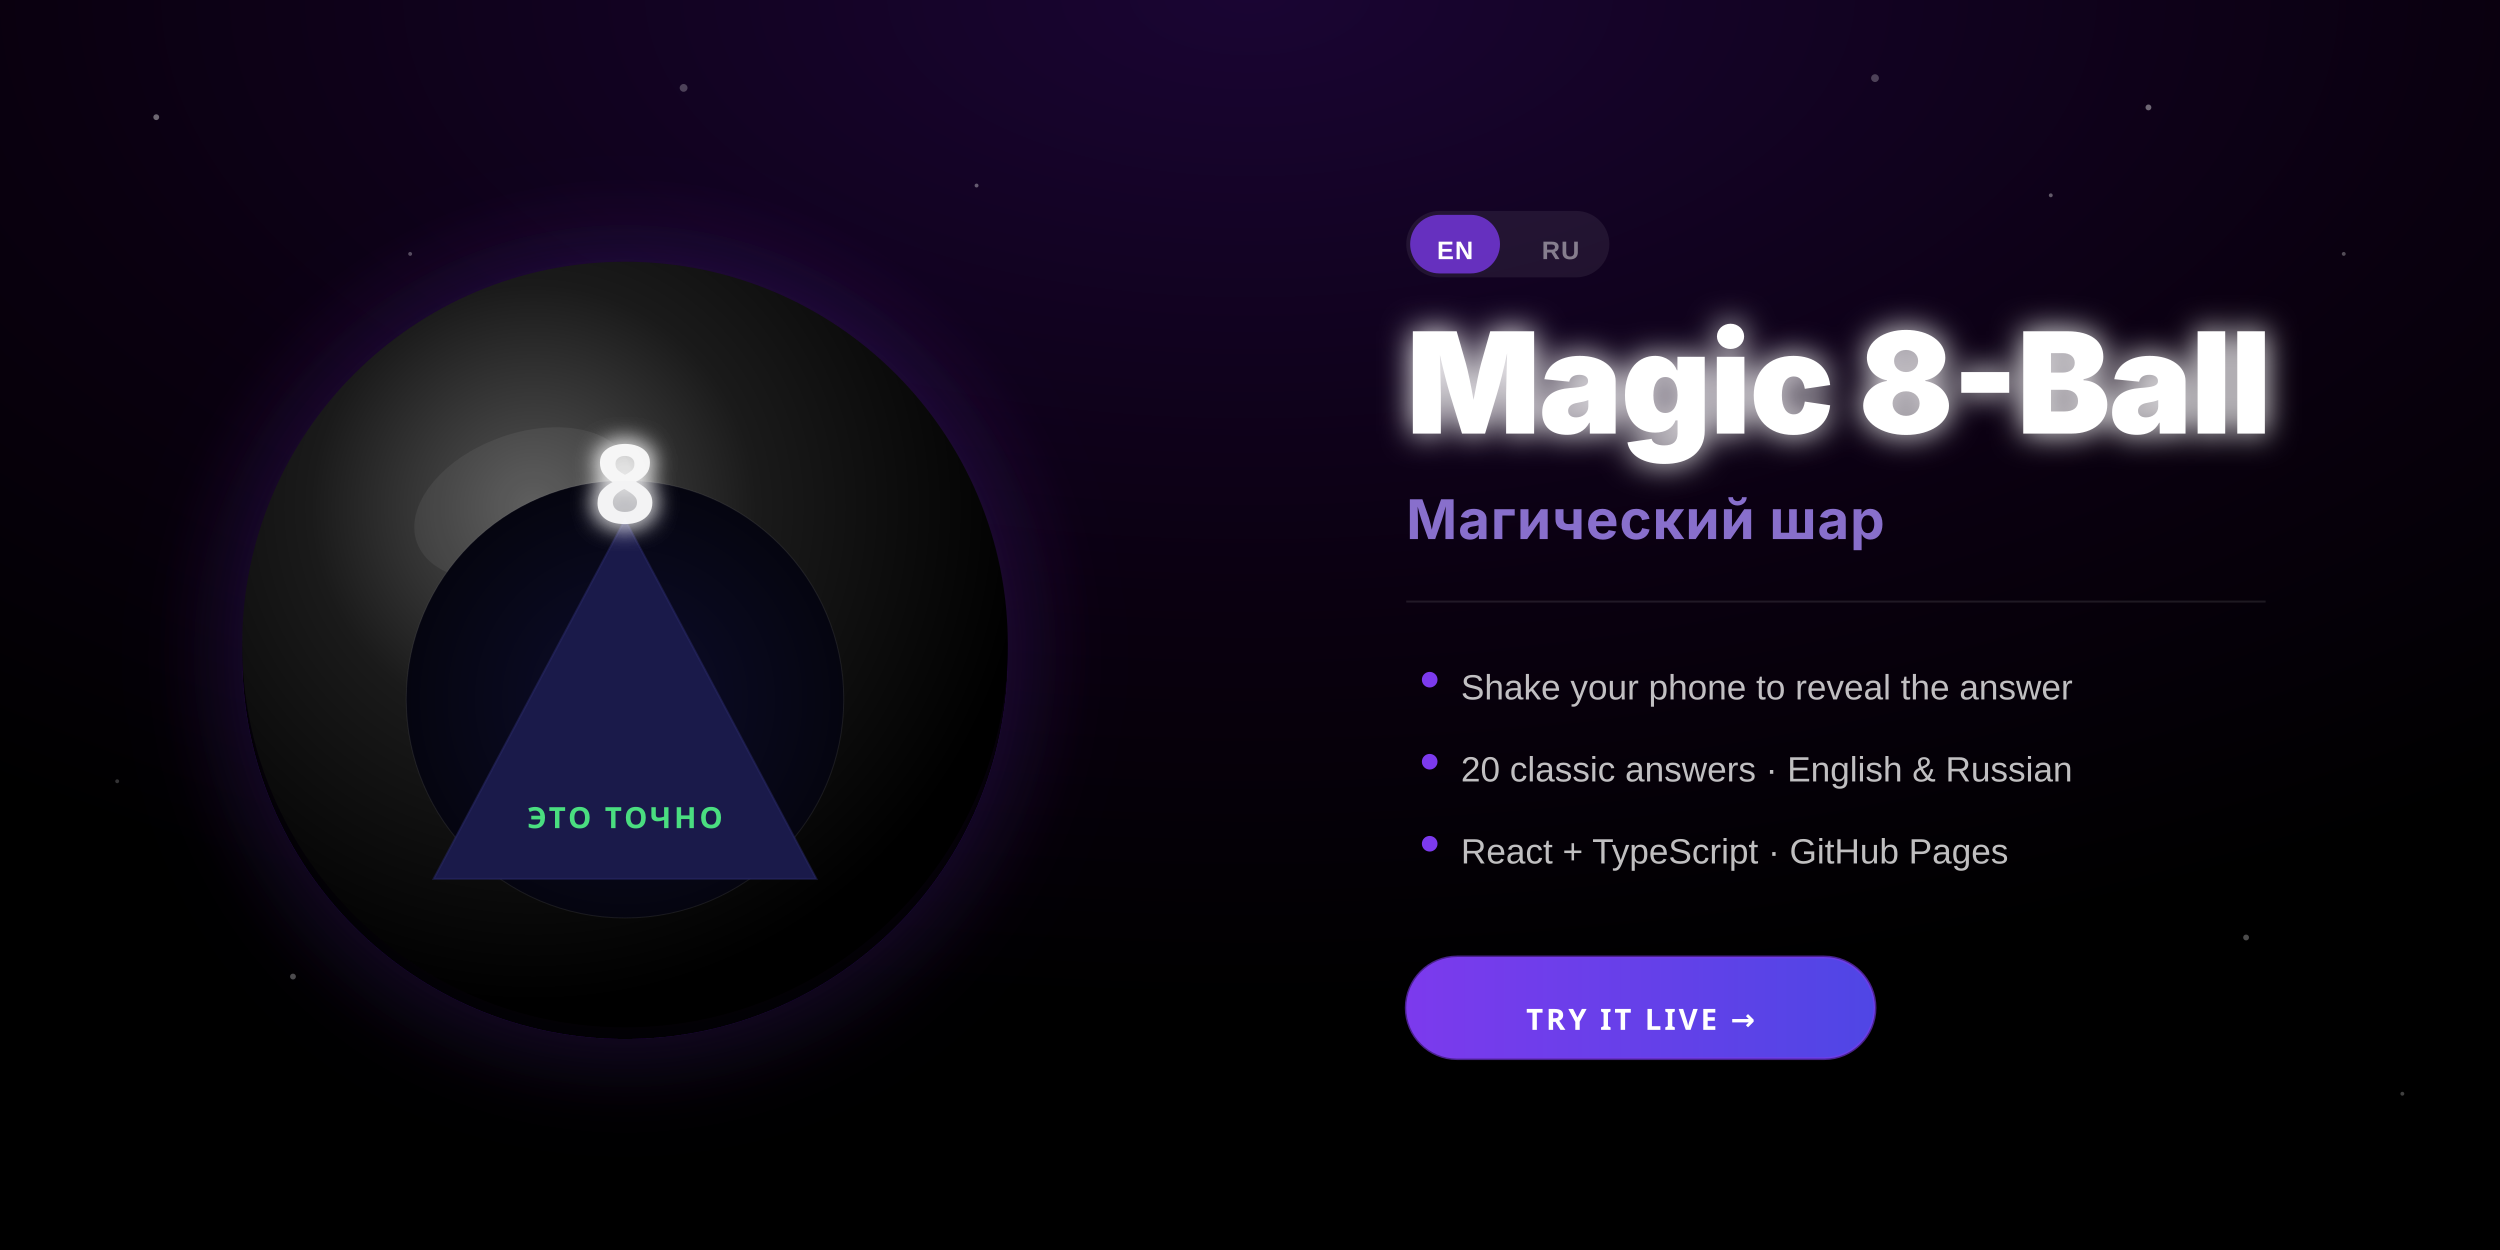
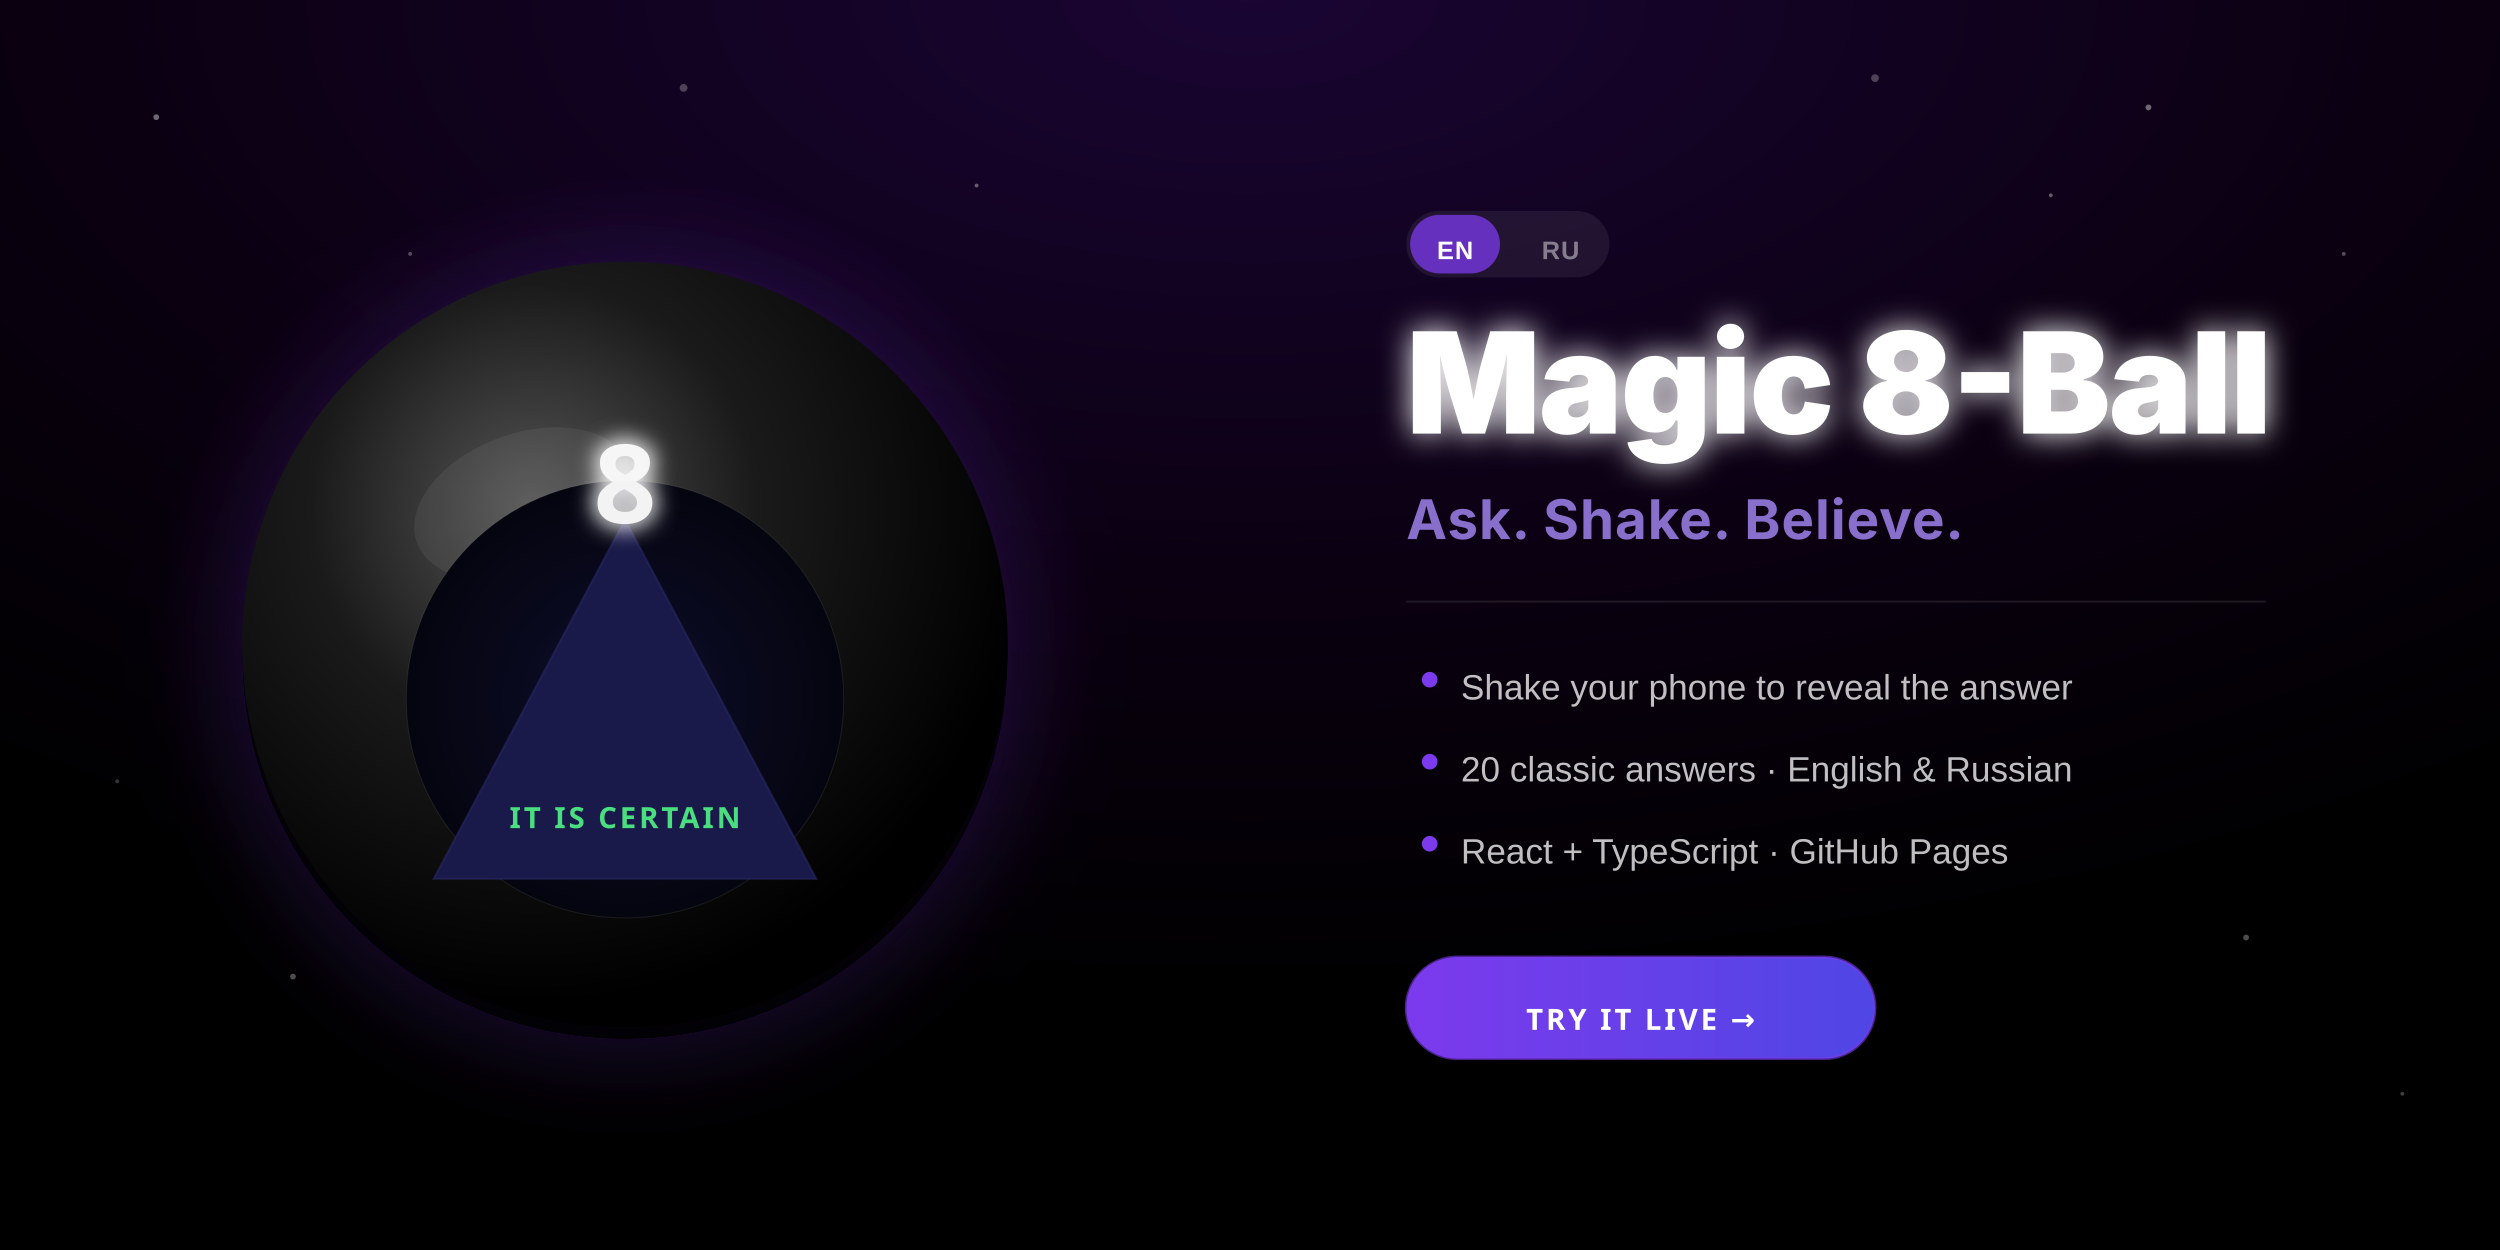
<svg xmlns="http://www.w3.org/2000/svg" viewBox="0 0 1280 640" width="1280" height="640">
  <defs>
    <radialGradient id="bg" cx="50%" cy="0%" r="80%">
      <stop offset="0%" stop-color="#1a0533" />
      <stop offset="60%" stop-color="#0a0010" />
      <stop offset="100%" stop-color="#000000" />
    </radialGradient>
    <radialGradient id="ball" cx="38%" cy="32%" r="65%">
      <stop offset="0%" stop-color="#555555" />
      <stop offset="45%" stop-color="#1a1a1a" />
      <stop offset="100%" stop-color="#000000" />
    </radialGradient>
    <radialGradient id="ballGlow" cx="50%" cy="50%" r="50%">
      <stop offset="0%" stop-color="#7c3aed" stop-opacity="0.25" />
      <stop offset="100%" stop-color="#7c3aed" stop-opacity="0" />
    </radialGradient>
    <radialGradient id="win" cx="50%" cy="50%" r="50%">
      <stop offset="0%" stop-color="#0d0d2b" />
      <stop offset="100%" stop-color="#050510" />
    </radialGradient>
    <filter id="titleGlow" x="-20%" y="-40%" width="140%" height="180%">
      <feGaussianBlur stdDeviation="8" result="blur" />
      <feMerge>
        <feMergeNode in="blur" />
        <feMergeNode in="SourceGraphic" />
      </feMerge>
    </filter>
    <filter id="eightGlow" x="-50%" y="-50%" width="200%" height="200%">
      <feGaussianBlur stdDeviation="6" result="blur" />
      <feMerge>
        <feMergeNode in="blur" />
        <feMergeNode in="blur" />
        <feMergeNode in="SourceGraphic" />
      </feMerge>
    </filter>
    <filter id="ballShadow" x="-30%" y="-30%" width="160%" height="160%">
      <feDropShadow dx="0" dy="0" stdDeviation="28" flood-color="#7c3aed" flood-opacity="0.35" />
    </filter>
  </defs>
  <rect width="1280" height="640" fill="url(#bg)" />
  <circle cx="80" cy="60" r="1.5" fill="white" opacity="0.4" />
  <circle cx="210" cy="130" r="1" fill="white" opacity="0.3" />
  <circle cx="350" cy="45" r="2" fill="white" opacity="0.25" />
  <circle cx="500" cy="95" r="1" fill="white" opacity="0.35" />
  <circle cx="1100" cy="55" r="1.5" fill="white" opacity="0.4" />
  <circle cx="1200" cy="130" r="1" fill="white" opacity="0.3" />
  <circle cx="960" cy="40" r="2" fill="white" opacity="0.25" />
  <circle cx="1050" cy="100" r="1" fill="white" opacity="0.35" />
  <circle cx="150" cy="500" r="1.5" fill="white" opacity="0.3" />
  <circle cx="1150" cy="480" r="1.5" fill="white" opacity="0.3" />
  <circle cx="1230" cy="560" r="1" fill="white" opacity="0.25" />
  <circle cx="60" cy="400" r="1" fill="white" opacity="0.2" />
  <circle cx="320" cy="330" r="240" fill="url(#ballGlow)" />
  <circle cx="320" cy="336" r="196" fill="#000" opacity="0.5" filter="url(#ballShadow)" />
  <circle cx="320" cy="330" r="196" fill="url(#ball)" />
  <ellipse cx="268" cy="258" rx="58" ry="36" fill="white" opacity="0.06" transform="rotate(-20 268 258)" />
  <circle cx="320" cy="358" r="112" fill="url(#win)" />
  <circle cx="320" cy="358" r="112" fill="none" stroke="#ffffff" stroke-width="0.5" opacity="0.08" />
  <clipPath id="tri">
    <polygon points="320,266 222,450 418,450" />
  </clipPath>
  <polygon points="320,266 222,450 418,450" fill="#1a1a4a" />
  <polygon points="320,266 222,450 418,450" fill="none" stroke="#2a2a6a" stroke-width="1" opacity="0.5" />
-   <text x="320" y="424" font-family="Arial Black, sans-serif" font-size="15" font-weight="900" fill="#4ade80" text-anchor="middle" letter-spacing="1.5" style="text-transform:uppercase">ЭТО ТОЧНО</text>
+   <text x="320" y="424" font-family="Arial Black, sans-serif" font-size="15" font-weight="900" fill="#4ade80" text-anchor="middle" letter-spacing="1.5" style="text-transform:uppercase">IT IS CERTAIN</text>
  <text x="320" y="248" font-family="Arial Black, sans-serif" font-size="56" font-weight="900" fill="white" text-anchor="middle" dominant-baseline="middle" filter="url(#eightGlow)" opacity="0.95">8</text>
  <rect x="720" y="108" width="104" height="34" rx="17" fill="rgba(255,255,255,0.07)" />
  <rect x="722" y="110" width="46" height="30" rx="15" fill="rgba(124,58,237,0.75)" />
  <text x="745" y="129" font-family="-apple-system,Arial,sans-serif" font-size="13" font-weight="700" fill="white" text-anchor="middle" dominant-baseline="middle" letter-spacing="0.5">EN</text>
  <text x="799" y="129" font-family="-apple-system,Arial,sans-serif" font-size="13" font-weight="700" fill="rgba(255,255,255,0.45)" text-anchor="middle" dominant-baseline="middle" letter-spacing="0.5">RU</text>
  <text x="720" y="222" font-family="Arial Black, -apple-system, sans-serif" font-size="72" font-weight="900" fill="white" filter="url(#titleGlow)" letter-spacing="-1">Magic 8-Ball</text>
-   <text x="720" y="276" font-family="Arial Black, -apple-system, sans-serif" font-size="28" font-weight="700" fill="rgba(167,139,250,0.8)" letter-spacing="0.5">Магический шар</text>
+   <text x="720" y="276" font-family="Arial Black, -apple-system, sans-serif" font-size="28" font-weight="700" fill="rgba(167,139,250,0.8)" letter-spacing="0.5">Ask. Shake. Believe.</text>
  <line x1="720" y1="308" x2="1160" y2="308" stroke="rgba(255,255,255,0.1)" stroke-width="1" />
  <circle cx="732" cy="348" r="4" fill="#7c3aed" />
  <text x="748" y="353" font-family="-apple-system,Arial,sans-serif" font-size="18" fill="rgba(255,255,255,0.75)" dominant-baseline="middle">Shake your phone to reveal the answer</text>
  <circle cx="732" cy="390" r="4" fill="#7c3aed" />
  <text x="748" y="395" font-family="-apple-system,Arial,sans-serif" font-size="18" fill="rgba(255,255,255,0.75)" dominant-baseline="middle">20 classic answers · English &amp; Russian</text>
  <circle cx="732" cy="432" r="4" fill="#7c3aed" />
  <text x="748" y="437" font-family="-apple-system,Arial,sans-serif" font-size="18" fill="rgba(255,255,255,0.75)" dominant-baseline="middle">React + TypeScript · GitHub Pages</text>
  <rect x="720" y="490" width="240" height="52" rx="26" fill="url(#btnGrad)" stroke="rgba(124,58,237,0.6)" stroke-width="1.5" />
  <defs>
    <linearGradient id="btnGrad" x1="0%" y1="0%" x2="100%" y2="0%">
      <stop offset="0%" stop-color="#7c3aed" />
      <stop offset="100%" stop-color="#4f46e5" />
    </linearGradient>
  </defs>
  <text x="840" y="522" font-family="Arial Black, sans-serif" font-size="15" font-weight="900" fill="white" text-anchor="middle" dominant-baseline="middle" letter-spacing="1.5">TRY IT LIVE →</text>
</svg>
